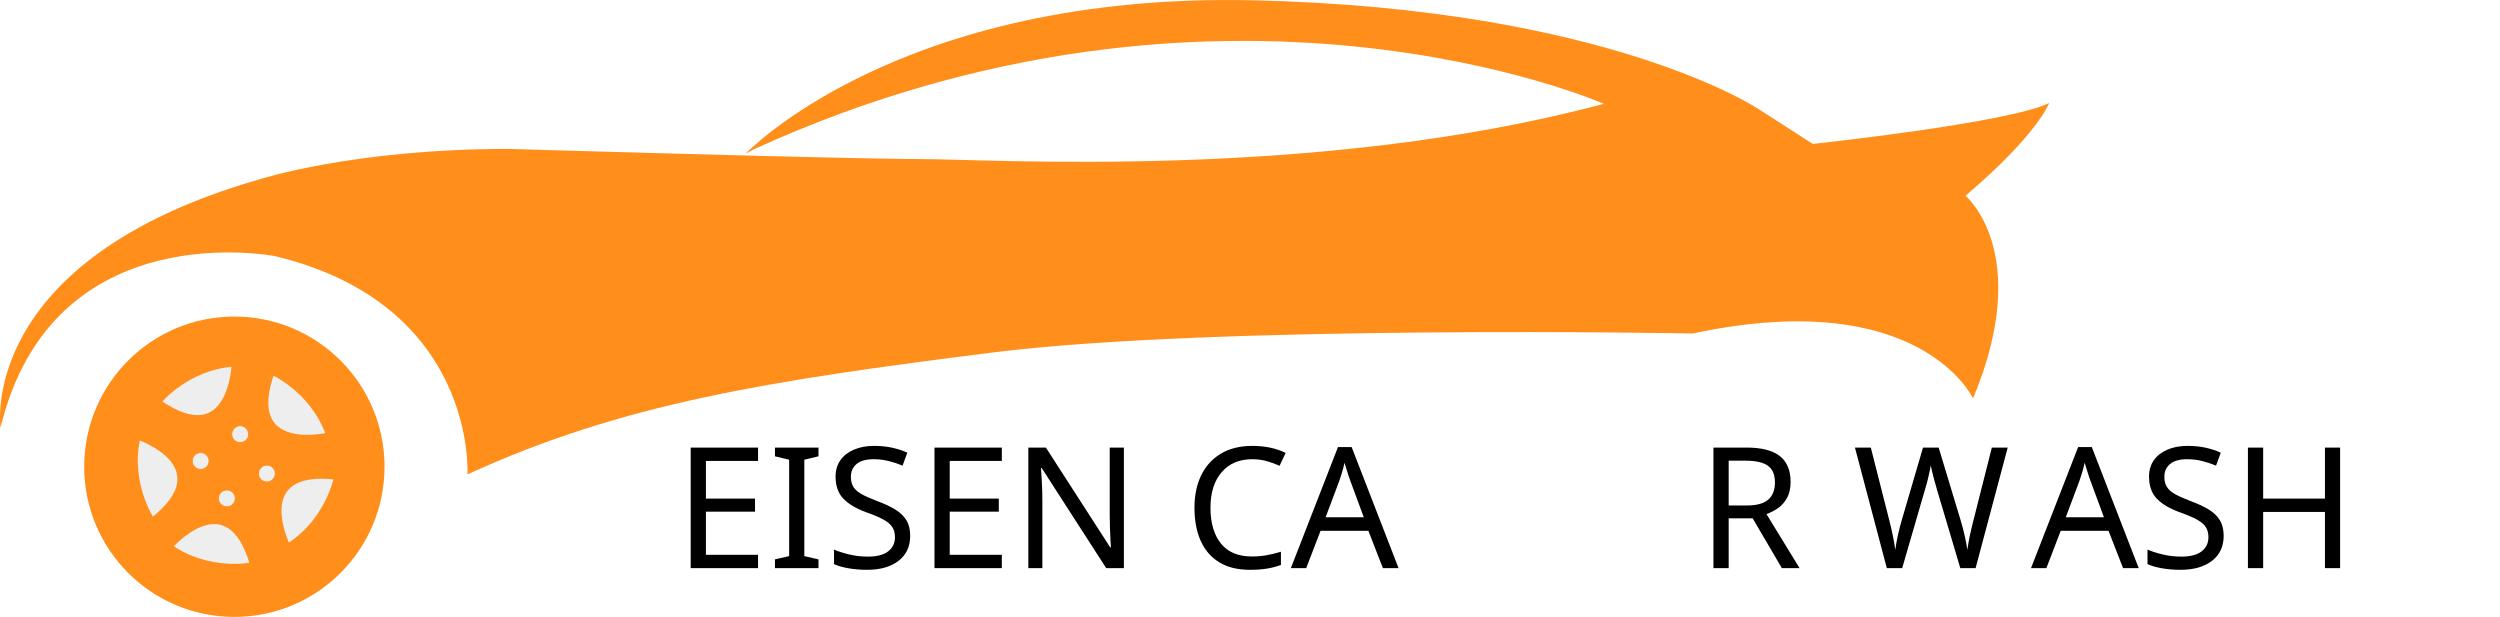
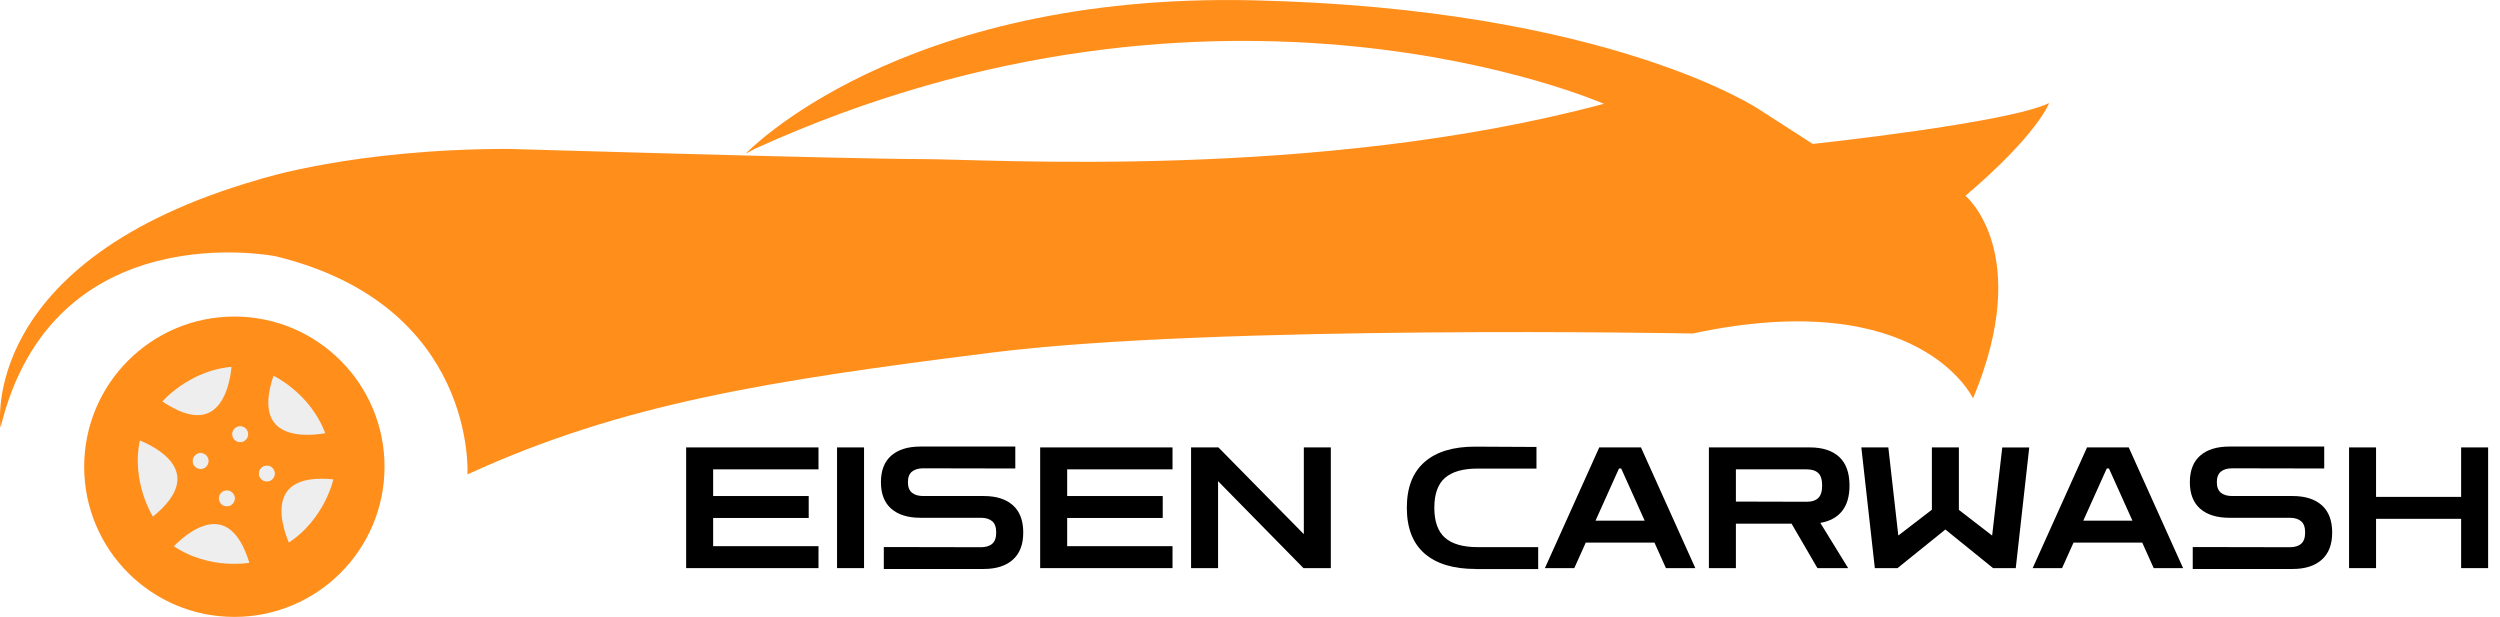
<svg xmlns="http://www.w3.org/2000/svg" id="Layer_2" data-name="Layer 2" viewBox="0 0 553.85 136.67">
  <defs>
    <style>
      .cls-1, .cls-2 {
        fill: #ff8e1b;
      }

-       .cls-3, .cls-4 {
+       .cls-3 {
        isolation: isolate;
      }

-       .cls-2, .cls-5, .cls-6 {
+       .cls-2, .cls-4, .cls-5 {
        stroke: #ff8e1b;
        stroke-miterlimit: 10;
      }

-       .cls-4 {
-         font-family: ZenDots-Regular, 'Zen Dots';
-         font-size: 37.4px;
-       }
- 
-       .cls-5, .cls-6 {
+       .cls-4, .cls-5 {
        fill: #eee;
      }

-       .cls-6 {
+       .cls-5 {
        stroke-width: .2px;
      }
    </style>
  </defs>
-   <g id="Layer_1-2" data-name="Layer 1">
+   <g id="Layer_1-2" data-name="Layer 1-2">
    <circle class="cls-2" cx="51.92" cy="103.4" r="32.77" />
    <path class="cls-1" d="M.11,94.71s-5.37-36.98,57.35-54.97c0,0,20.74-6.75,55.22-6.75,0,0,75.71,2.25,91.21,2.25s87.96,4.75,151.43-12.24c0,0-84.46-37.23-188.16,10l-1.99,1.07S199.01-1.74,277.75.07c78.74,1.81,111.97,24.17,111.97,24.17l11.88,7.65s43.3-4.63,52.36-9.06c0,0-2.42,6.85-18.53,20.54,0,0,15.17,12.57,1.68,44.89,0,0-11.69-25.16-62.09-14.38,0,0-105.72-2.01-155.26,4.23s-81.96,11.28-116.2,26.99c0,0,2.22-37.46-42.49-48.33,0,0-49.4-9.88-60.95,37.96v-.02h-.01Z" />
    <g class="cls-3">
      <g class="cls-3">
-         <text class="cls-4" transform="translate(149.39 125.86)">
-           <tspan x="0" y="0">EISEN CA</tspan>
-         </text>
+         <g class="cls-3">
+           <g class="cls-3">
+             <path d="M152.01,125.86v-26.74h29.32v4.86h-23.34v5.91h21.17v4.86h-21.17v6.25h23.34v4.86h-29.32Z" />
+             <path d="M185.44,125.86v-26.74h5.98v26.74h-5.98Z" />
+             <path d="M195.8,126.05v-4.86l21.5.04c1.1,0,1.94-.25,2.52-.77.59-.51.88-1.34.88-2.49s-.29-1.98-.88-2.49c-.59-.51-1.43-.77-2.52-.77h-13.39c-2.77,0-4.92-.67-6.45-2-1.53-1.33-2.3-3.3-2.3-5.89s.77-4.56,2.3-5.89c1.53-1.33,3.68-2,6.45-2h21.02v4.86l-20.38-.04c-1.07,0-1.91.24-2.51.73-.6.49-.9,1.27-.9,2.34s.3,1.85.9,2.34c.6.49,1.43.73,2.51.73h13.39c2.77,0,4.92.68,6.45,2.04,1.53,1.36,2.3,3.37,2.3,6.04s-.77,4.65-2.3,6.02c-1.53,1.37-3.68,2.06-6.45,2.06h-22.14Z" />
+             <path d="M230.44,125.86v-26.74h29.32v4.86h-23.34v5.91h21.17v4.86h-21.17v6.25h23.34v4.86h-29.32Z" />
+             <path d="M263.87,125.86v-26.74h6.06l18.92,19.22v-19.22h5.98v26.74h-6.06l-18.92-19.26v19.26h-5.98Z" />
+             <path d="M326.93,126.05c-4.94,0-8.71-1.14-11.33-3.42-2.62-2.28-3.93-5.67-3.93-10.15s1.31-7.84,3.93-10.13c2.62-2.29,6.4-3.43,11.33-3.4l13.46.07v4.79h-13.05c-3.24,0-5.65.69-7.22,2.06-1.57,1.37-2.36,3.58-2.36,6.62s.79,5.25,2.36,6.64c1.57,1.38,3.98,2.08,7.22,2.08h13.43v4.86h-13.84Z" />
+             <path d="M342.26,125.86l12.04-26.74h9.24l12.04,26.74h-6.51l-2.54-5.65h-15.22l-2.54,5.65h-6.51ZM353.48,115.35h10.88l-5.2-11.56h-.49l-5.2,11.56Z" />
+           </g>
+         </g>
      </g>
      <g class="cls-3">
-         <text class="cls-4" transform="translate(375.97 125.86)">
-           <tspan x="0" y="0">R</tspan>
-         </text>
+         <g class="cls-3">
+           <g class="cls-3">
+             <path d="M378.59,125.86v-26.74h22.4c2.77,0,4.92.7,6.45,2.09,1.53,1.4,2.3,3.52,2.3,6.36,0,2.42-.56,4.31-1.68,5.69s-2.72,2.23-4.79,2.58l6.17,10.02h-6.81l-5.72-9.84h-12.34v9.84h-5.98ZM400.28,103.98h-15.71v7.14l15.71.04c1.1,0,1.94-.27,2.52-.82.58-.55.88-1.47.88-2.77s-.29-2.25-.88-2.79c-.59-.54-1.43-.8-2.52-.8Z" />
+           </g>
+         </g>
      </g>
      <g class="cls-3">
-         <text class="cls-4" transform="translate(410.49 125.86)">
-           <tspan x="0" y="0">W</tspan>
-         </text>
+         <g class="cls-3">
+           <g class="cls-3">
+             <path d="M415.35,125.86l-2.99-26.74h5.98l2.21,19.52,7.44-5.72v-13.8h5.98v13.84l7.37,5.69,2.24-19.52h5.98l-2.99,26.74h-5.01l-10.58-8.56-10.62,8.56h-5.01Z" />
+           </g>
+         </g>
      </g>
      <g class="cls-3">
-         <text class="cls-4" transform="translate(449.95 125.86)">
-           <tspan x="0" y="0">ASH</tspan>
-         </text>
+         <g class="cls-3">
+           <g class="cls-3">
+             <path d="M450.32,125.86l12.04-26.74h9.24l12.04,26.74h-6.51l-2.54-5.65h-15.22l-2.54,5.65h-6.51ZM461.54,115.35h10.88l-5.2-11.56h-.49l-5.2,11.56Z" />
+             <path d="M485.78,126.05v-4.86l21.5.04c1.1,0,1.94-.25,2.52-.77.59-.51.88-1.34.88-2.49s-.29-1.98-.88-2.49c-.59-.51-1.43-.77-2.52-.77h-13.39c-2.77,0-4.92-.67-6.45-2-1.53-1.33-2.3-3.3-2.3-5.89s.77-4.56,2.3-5.89,3.68-2,6.45-2h21.02v4.86l-20.38-.04c-1.07,0-1.91.24-2.51.73-.6.49-.9,1.27-.9,2.34s.3,1.85.9,2.34c.6.49,1.43.73,2.51.73h13.39c2.77,0,4.92.68,6.45,2.04,1.53,1.36,2.3,3.37,2.3,6.04s-.77,4.65-2.3,6.02c-1.53,1.37-3.68,2.06-6.45,2.06h-22.14Z" />
+             <path d="M520.41,125.86v-26.74h5.98v10.96h18.85v-10.96h5.98v26.74h-5.98v-10.92h-18.85v10.92h-5.98Z" />
+           </g>
+         </g>
      </g>
    </g>
-     <path class="cls-5" d="M33.75,115.2s-5.49-8.1-3.14-18.29c0,0,18.42,6.27,3.14,18.29Z" />
-     <path class="cls-5" d="M35.23,89.03s6.16-7.6,16.59-8.31c0,0-.65,19.45-16.59,8.31Z" />
-     <path class="cls-5" d="M60.3,82.54s8.97,3.92,12.42,13.8c0,0-18.93,4.53-12.42-13.8Z" />
-     <path class="cls-5" d="M74.48,105.76s-1.83,9.61-10.7,15.17c0,0-8.62-17.45,10.7-15.17Z" />
-     <path class="cls-5" d="M55.89,125.08s-9.57,2.04-18.13-3.97c0,0,12.74-14.72,18.13,3.97Z" />
-     <circle class="cls-6" cx="44.45" cy="102.13" r="1.87" />
-     <circle class="cls-6" cx="53.21" cy="96.19" r="1.87" />
-     <circle class="cls-6" cx="59.12" cy="104.91" r="1.87" />
-     <circle class="cls-6" cx="50.26" cy="110.41" r="1.87" />
+     <path class="cls-4" d="M33.75,115.2s-5.49-8.1-3.14-18.29c0,0,18.42,6.27,3.14,18.29Z" />
+     <path class="cls-4" d="M35.23,89.03s6.16-7.6,16.59-8.31c0,0-.65,19.45-16.59,8.31Z" />
+     <path class="cls-4" d="M60.3,82.54s8.97,3.92,12.42,13.8c0,0-18.93,4.53-12.42-13.8Z" />
+     <path class="cls-4" d="M74.48,105.76s-1.83,9.61-10.7,15.17c0,0-8.62-17.45,10.7-15.17Z" />
+     <path class="cls-4" d="M55.89,125.08s-9.57,2.04-18.13-3.97c0,0,12.74-14.72,18.13,3.97Z" />
+     <circle class="cls-5" cx="44.45" cy="102.13" r="1.87" />
+     <circle class="cls-5" cx="53.21" cy="96.19" r="1.87" />
+     <circle class="cls-5" cx="59.12" cy="104.91" r="1.87" />
+     <circle class="cls-5" cx="50.26" cy="110.41" r="1.87" />
  </g>
</svg>
